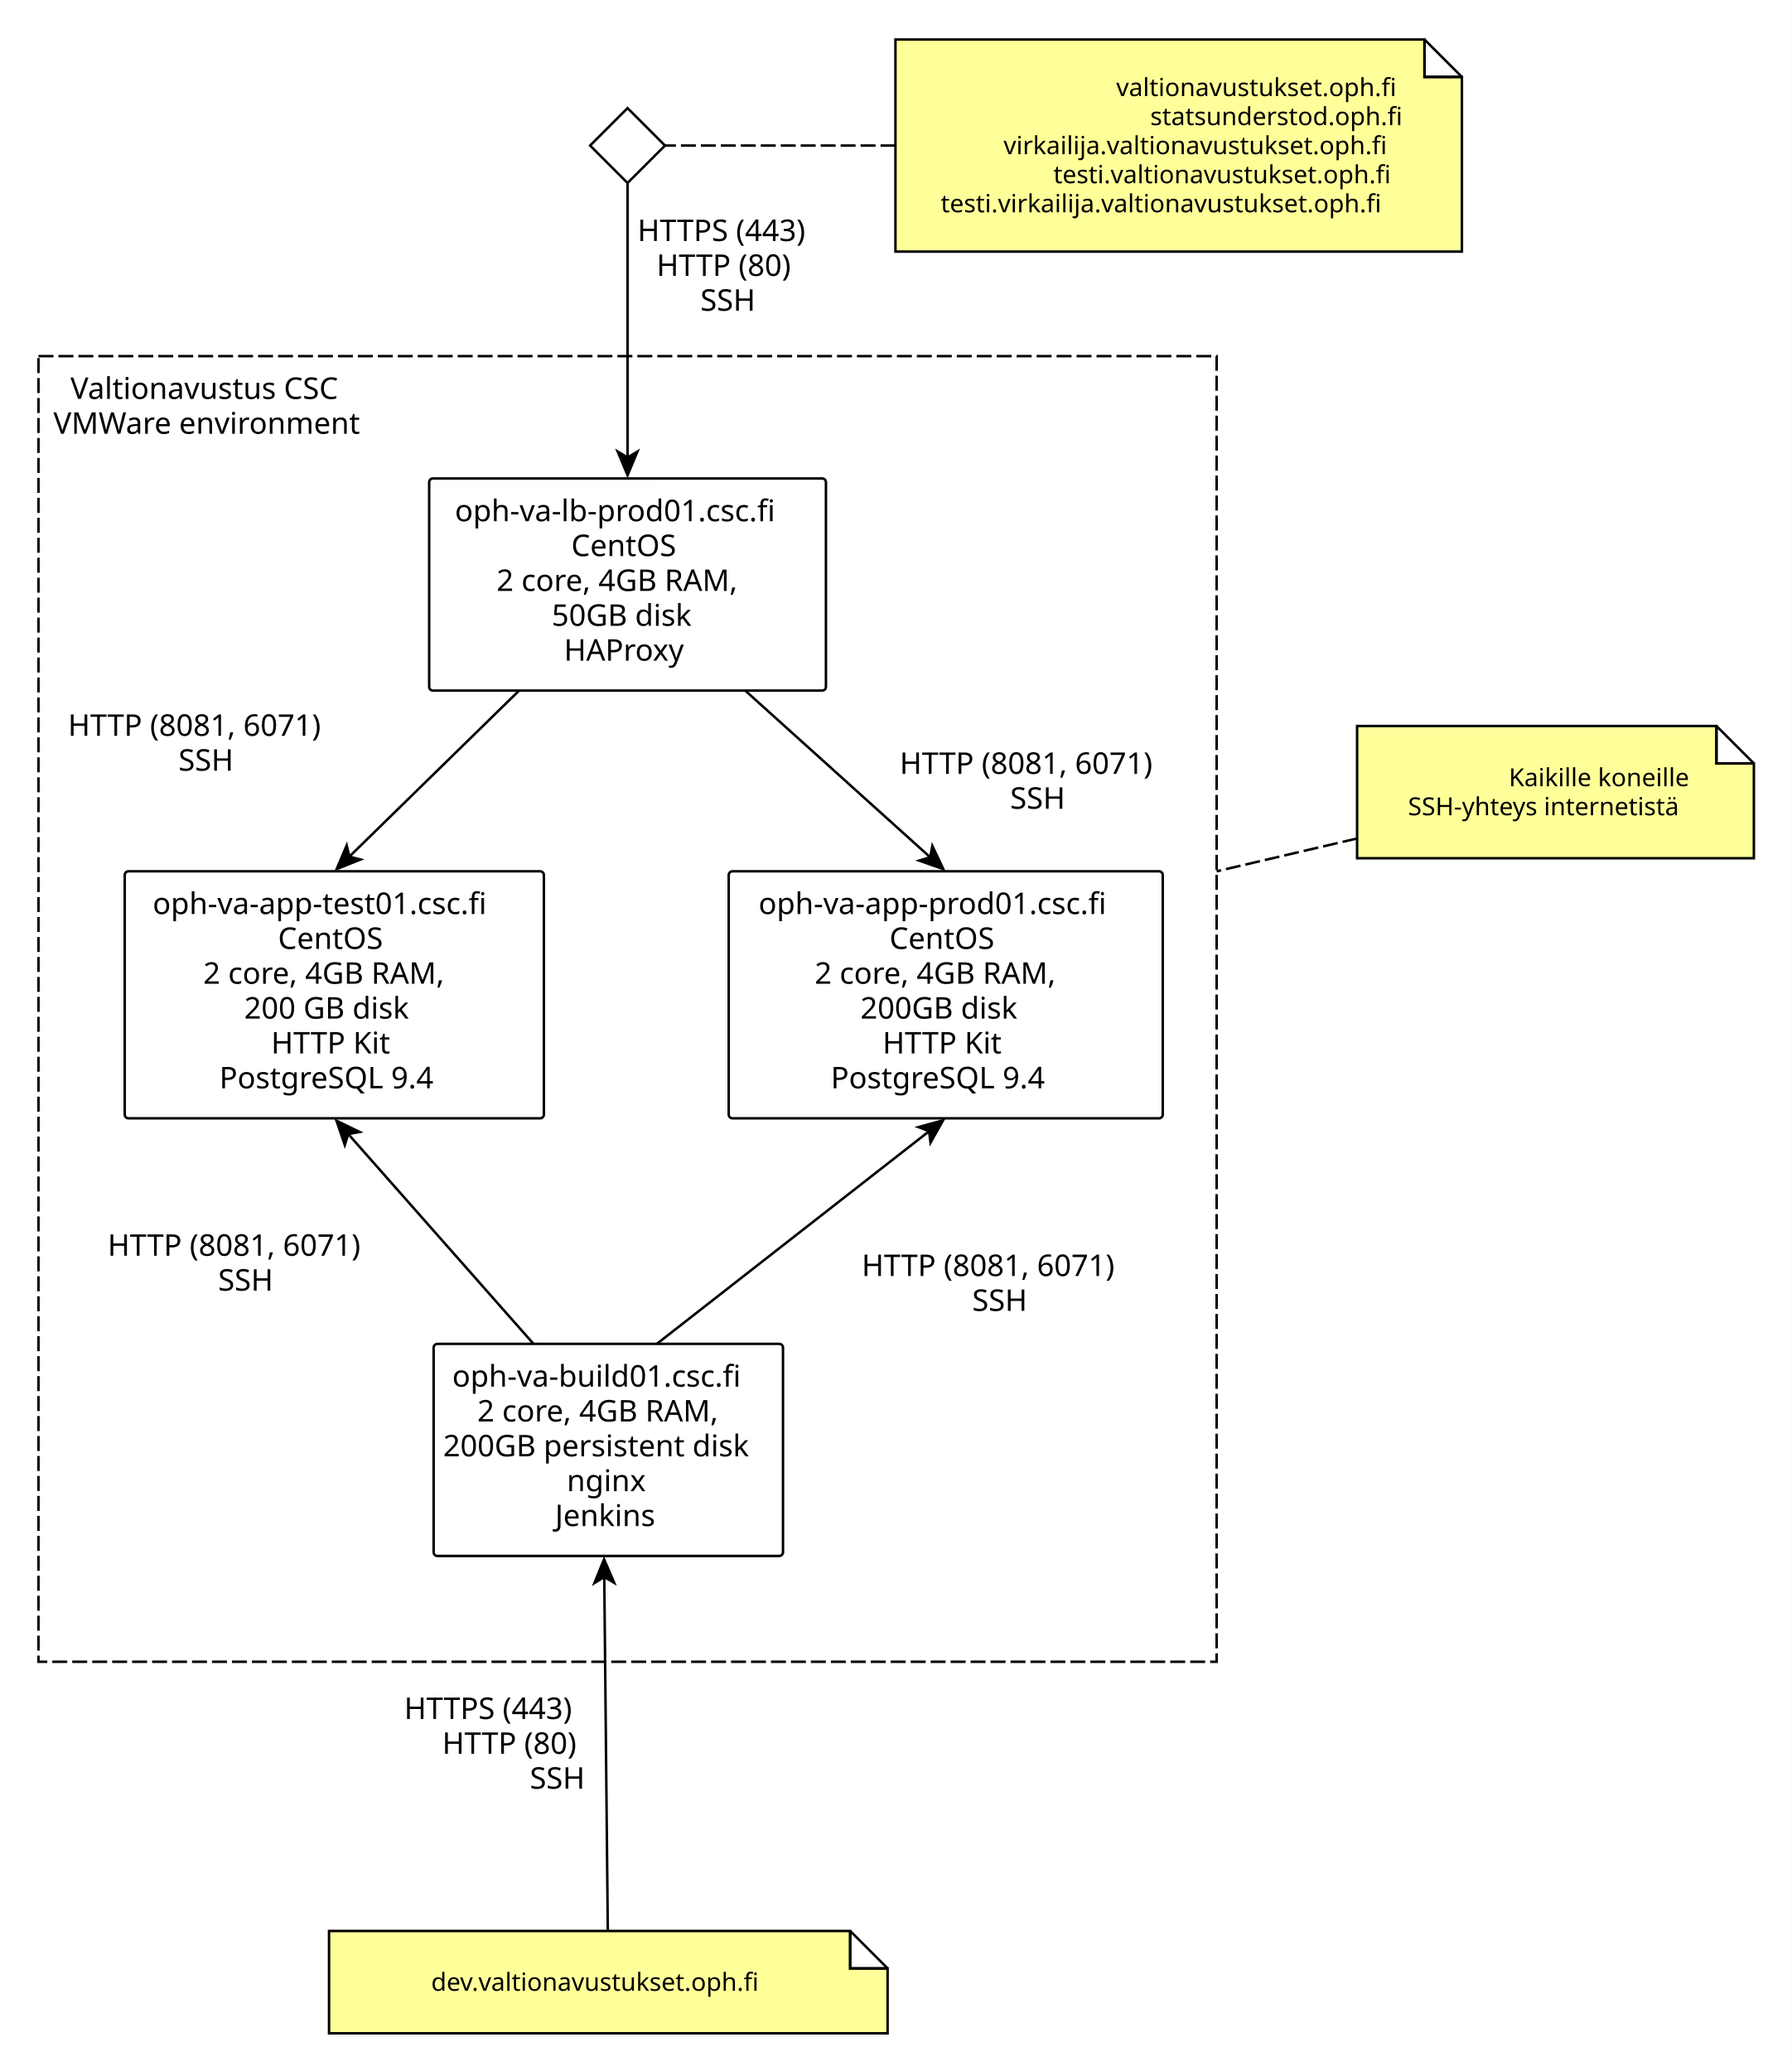
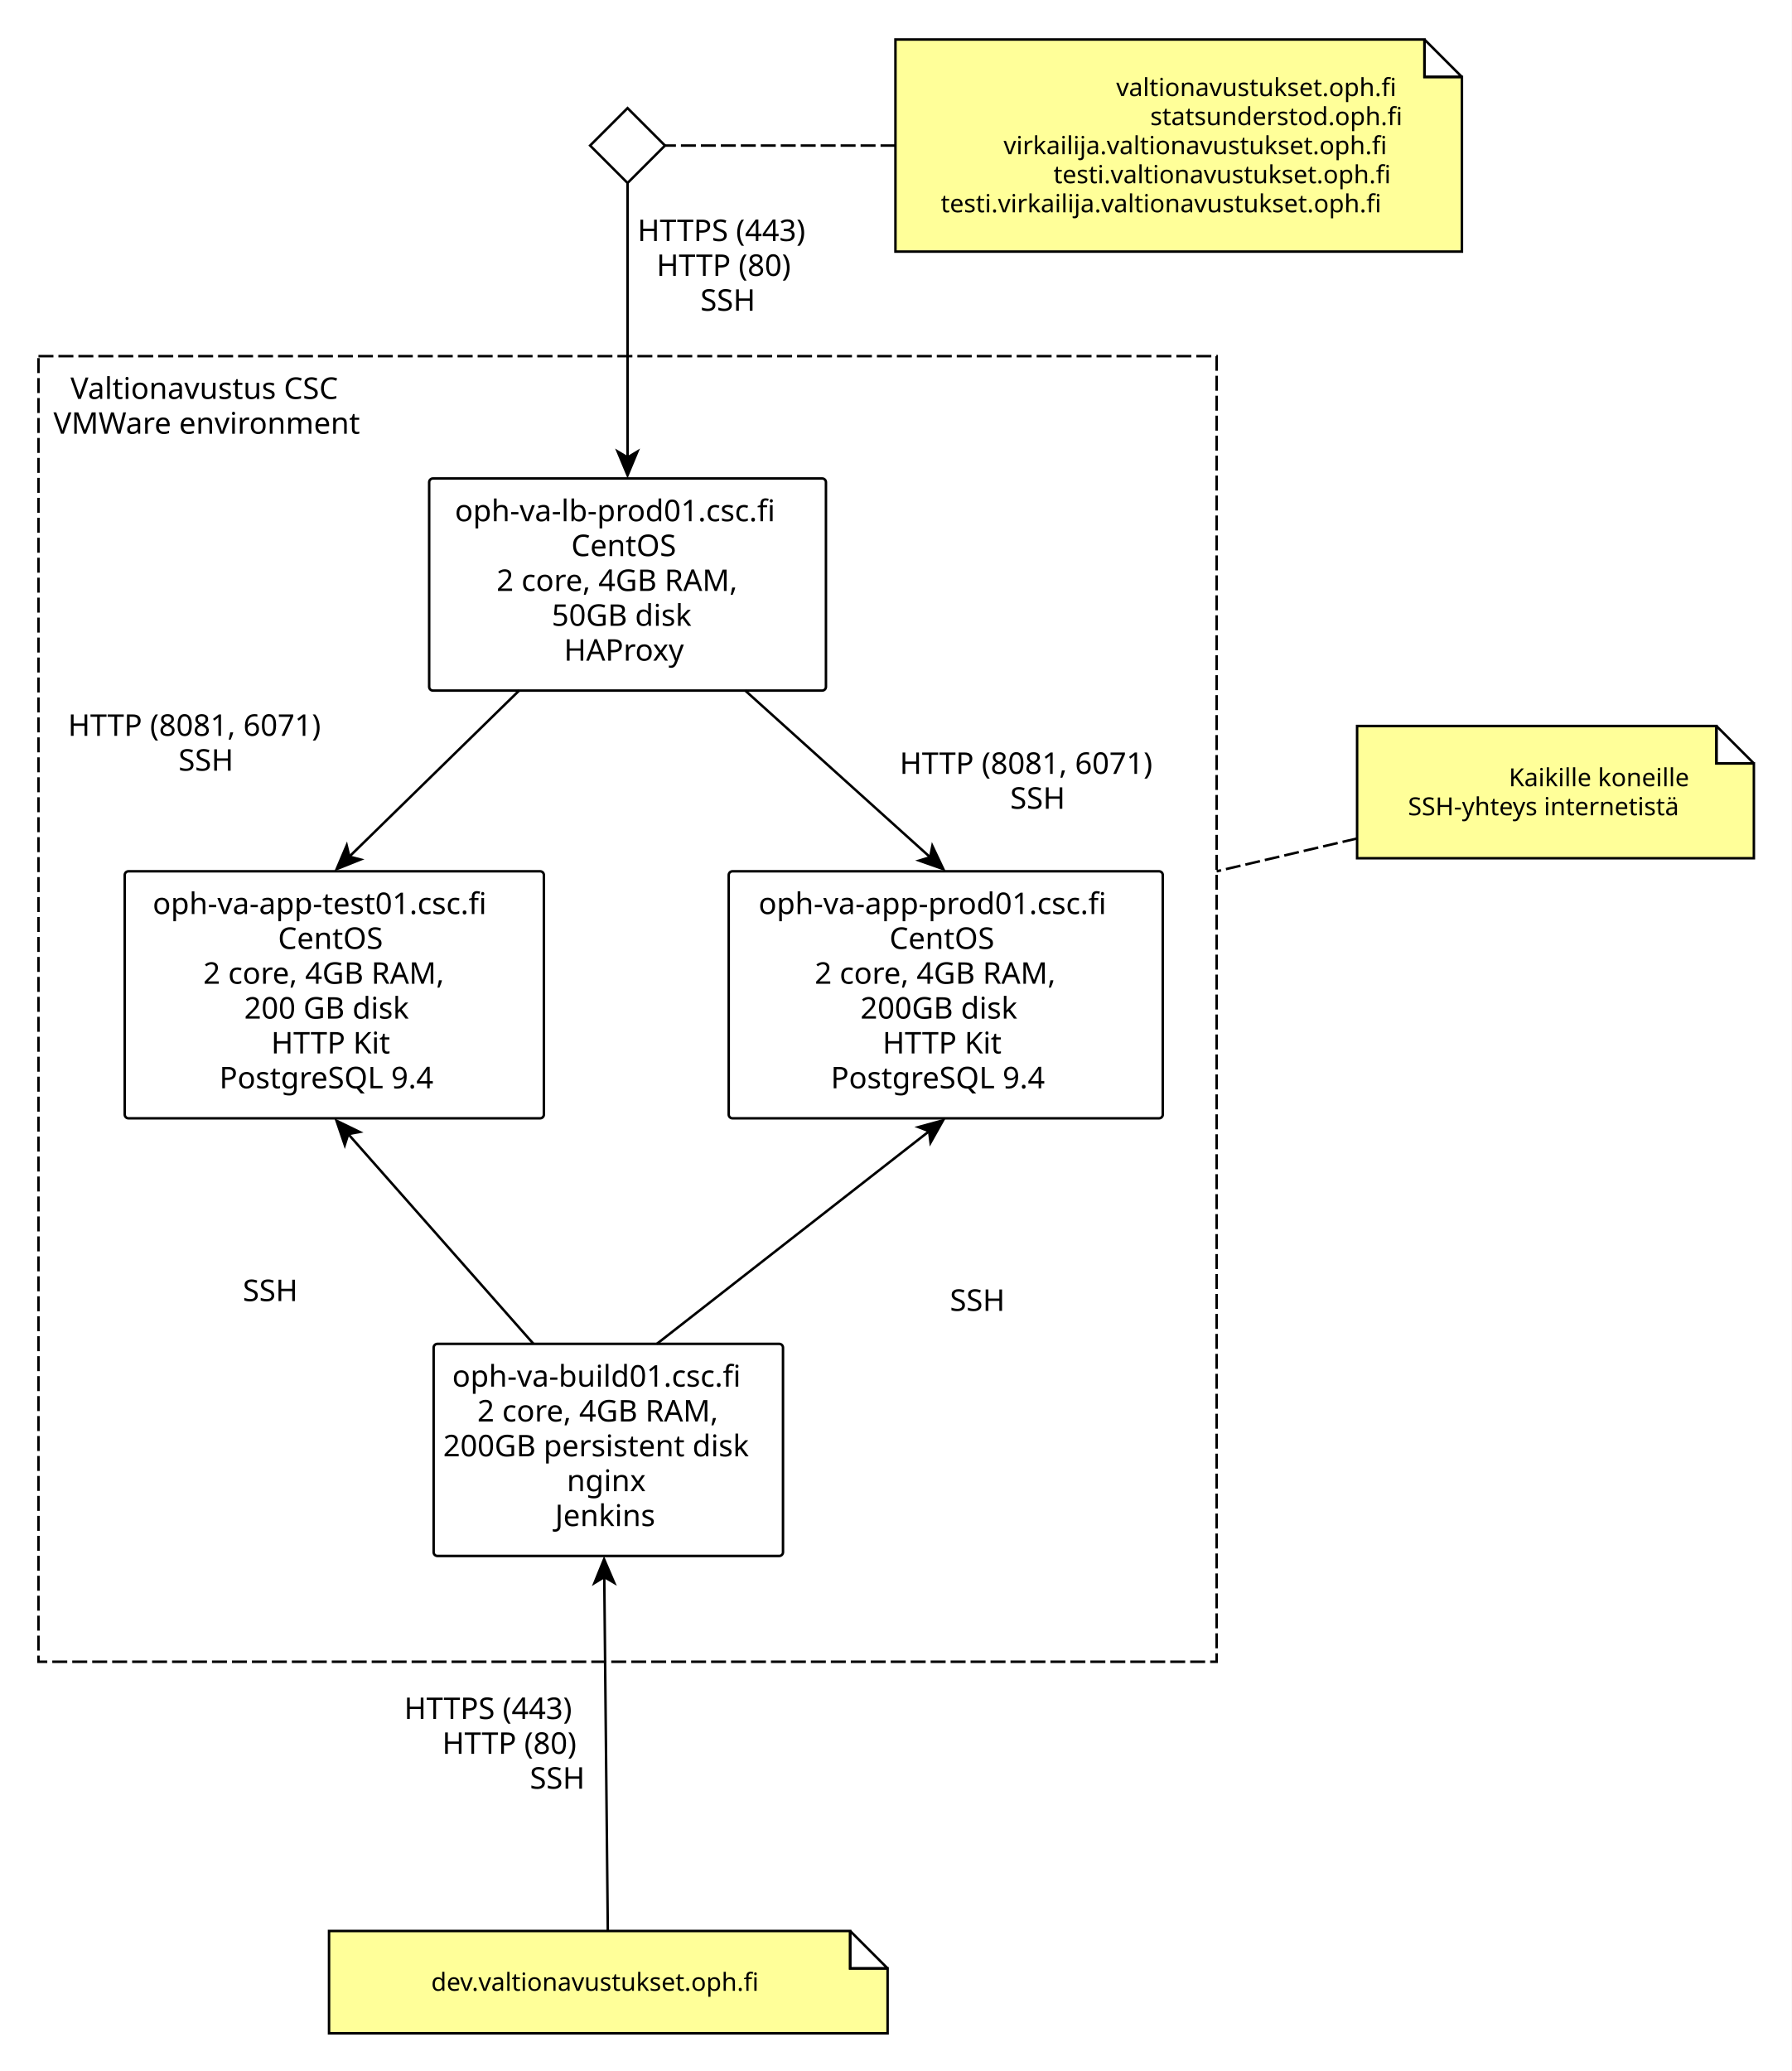
<svg xmlns="http://www.w3.org/2000/svg" fill-opacity="1" color-rendering="auto" color-interpolation="auto" text-rendering="auto" stroke="black" stroke-linecap="square" width="718" stroke-miterlimit="10" shape-rendering="auto" stroke-opacity="1" fill="black" stroke-dasharray="none" font-weight="normal" stroke-width="1" height="830" font-family="'Dialog'" font-style="normal" stroke-linejoin="miter" font-size="12px" stroke-dashoffset="0" image-rendering="auto">
  <defs id="genericDefs" />
  <g>
    <defs id="defs1">
      <linearGradient x1="367.023" gradientUnits="userSpaceOnUse" x2="403.353" y1="94.187" y2="147.937" id="linearGradient1" spreadMethod="pad">
        <stop stop-opacity="0.863" stop-color="rgb(255,255,255)" offset="0%" />
        <stop stop-opacity="0.126" stop-color="rgb(255,255,255)" offset="100%" />
      </linearGradient>
      <linearGradient x1="124.983" gradientUnits="userSpaceOnUse" x2="161.822" y1="94.187" y2="146.663" id="linearGradient2" spreadMethod="pad">
        <stop stop-opacity="0.863" stop-color="rgb(255,255,255)" offset="0%" />
        <stop stop-opacity="0.126" stop-color="rgb(255,255,255)" offset="100%" />
      </linearGradient>
      <linearGradient x1="248.775" gradientUnits="userSpaceOnUse" x2="280.642" y1="283.587" y2="327.774" id="linearGradient3" spreadMethod="pad">
        <stop stop-opacity="0.863" stop-color="rgb(255,255,255)" offset="0%" />
        <stop stop-opacity="0.126" stop-color="rgb(255,255,255)" offset="100%" />
      </linearGradient>
      <linearGradient x1="246.983" gradientUnits="userSpaceOnUse" x2="277.174" y1="-63.24" y2="-15.104" id="linearGradient4" spreadMethod="pad">
        <stop stop-opacity="0.863" stop-color="rgb(255,255,255)" offset="0%" />
        <stop stop-opacity="0.126" stop-color="rgb(255,255,255)" offset="100%" />
      </linearGradient>
      <clipPath clipPathUnits="userSpaceOnUse" id="clipPath1">
        <path d="M0 0 L718 0 L718 830 L0 830 L0 0 Z" />
      </clipPath>
      <clipPath clipPathUnits="userSpaceOnUse" id="clipPath2">
        <path d="M75 -255 L793 -255 L793 575 L75 575 L75 -255 Z" />
      </clipPath>
    </defs>
    <g fill="white" text-rendering="geometricPrecision" shape-rendering="geometricPrecision" transform="translate(-75,255)" stroke="white">
      <rect x="75" width="718" height="830" y="-255" clip-path="url(#clipPath2)" stroke="none" />
    </g>
    <g text-rendering="geometricPrecision" stroke-miterlimit="1.45" shape-rendering="geometricPrecision" font-family="sans-serif" transform="matrix(1,0,0,1,-75,255)" stroke-linecap="butt">
      <text x="103.24" xml:space="preserve" y="-95.128" clip-path="url(#clipPath2)" stroke="none">Valtionavustus CSC</text>
      <text x="96.414" xml:space="preserve" y="-81.159" clip-path="url(#clipPath2)" stroke="none">VMWare environment</text>
      <rect x="90.414" y="-112.267" clip-path="url(#clipPath2)" fill="none" width="472.139" stroke-dasharray="6,2" height="523.254" />
    </g>
    <g text-rendering="geometricPrecision" stroke-miterlimit="1.45" shape-rendering="geometricPrecision" transform="matrix(1,0,0,1,-75,255)" stroke-linecap="butt">
      <rect x="367.023" y="94.187" clip-path="url(#clipPath2)" fill="none" width="173.94" rx="1.5" ry="1.5" height="99" />
    </g>
    <g fill="url(#linearGradient1)" text-rendering="geometricPrecision" shape-rendering="geometricPrecision" transform="matrix(1,0,0,1,-75,255)" stroke="url(#linearGradient1)">
      <path d="M367.773 97.187 Q367.773 94.937 370.023 94.937 L477.084 94.937 Q479.334 94.937 479.334 97.187 Q479.334 99.437 425.804 136.037 Q372.273 172.637 370.023 172.637 Q367.773 172.637 367.773 170.387 Z" stroke="none" clip-path="url(#clipPath2)" />
    </g>
    <g text-rendering="geometricPrecision" stroke-miterlimit="1.45" shape-rendering="geometricPrecision" font-family="sans-serif" transform="matrix(1,0,0,1,-75,255)" stroke-linecap="butt">
      <text x="378.988" xml:space="preserve" y="111.325" clip-path="url(#clipPath2)" stroke="none">oph-va-app-prod01.csc.fi</text>
      <text x="431.426" xml:space="preserve" y="125.294" clip-path="url(#clipPath2)" stroke="none">CentOS</text>
      <text x="401.479" xml:space="preserve" y="139.263" clip-path="url(#clipPath2)" stroke="none">2 core, 4GB RAM,</text>
      <text x="419.792" xml:space="preserve" y="153.232" clip-path="url(#clipPath2)" stroke="none">200GB disk</text>
      <text x="428.672" xml:space="preserve" y="167.2" clip-path="url(#clipPath2)" stroke="none">HTTP Kit</text>
      <text x="407.936" xml:space="preserve" y="181.169" clip-path="url(#clipPath2)" stroke="none">PostgreSQL 9.4</text>
    </g>
    <g text-rendering="geometricPrecision" stroke-miterlimit="1.45" shape-rendering="geometricPrecision" transform="matrix(1,0,0,1,-75,255)" stroke-linecap="butt">
      <rect x="124.983" y="94.187" clip-path="url(#clipPath2)" fill="none" width="167.964" rx="1.5" ry="1.5" height="99" />
    </g>
    <g fill="url(#linearGradient2)" text-rendering="geometricPrecision" shape-rendering="geometricPrecision" transform="matrix(1,0,0,1,-75,255)" stroke="url(#linearGradient2)">
      <path d="M125.733 97.187 Q125.733 94.937 127.983 94.937 L231.16 94.937 Q233.41 94.937 233.41 97.187 Q233.41 99.437 181.822 136.037 Q130.233 172.637 127.983 172.637 Q125.733 172.637 125.733 170.387 Z" stroke="none" clip-path="url(#clipPath2)" />
    </g>
    <g text-rendering="geometricPrecision" stroke-miterlimit="1.45" shape-rendering="geometricPrecision" font-family="sans-serif" transform="matrix(1,0,0,1,-75,255)" stroke-linecap="butt">
      <text x="136.192" xml:space="preserve" y="111.325" clip-path="url(#clipPath2)" stroke="none">oph-va-app-test01.csc.fi</text>
      <text x="186.398" xml:space="preserve" y="125.294" clip-path="url(#clipPath2)" stroke="none">CentOS</text>
      <text x="156.451" xml:space="preserve" y="139.263" clip-path="url(#clipPath2)" stroke="none">2 core, 4GB RAM,</text>
      <text x="172.857" xml:space="preserve" y="153.232" clip-path="url(#clipPath2)" stroke="none">200 GB disk</text>
      <text x="183.644" xml:space="preserve" y="167.2" clip-path="url(#clipPath2)" stroke="none">HTTP Kit</text>
      <text x="162.908" xml:space="preserve" y="181.169" clip-path="url(#clipPath2)" stroke="none">PostgreSQL 9.4</text>
    </g>
    <g text-rendering="geometricPrecision" stroke-miterlimit="1.45" shape-rendering="geometricPrecision" transform="matrix(1,0,0,1,-75,255)" stroke-linecap="butt">
      <rect x="248.775" y="283.587" clip-path="url(#clipPath2)" fill="none" width="140" rx="1.5" ry="1.5" height="85" />
    </g>
    <g fill="url(#linearGradient3)" text-rendering="geometricPrecision" shape-rendering="geometricPrecision" transform="matrix(1,0,0,1,-75,255)" stroke="url(#linearGradient3)">
      <path d="M249.525 286.587 Q249.525 284.337 251.775 284.337 L336.775 284.337 Q339.025 284.337 339.025 286.587 Q339.025 288.837 296.525 319.837 Q254.025 350.837 251.775 350.837 Q249.525 350.837 249.525 348.587 Z" stroke="none" clip-path="url(#clipPath2)" />
    </g>
    <g text-rendering="geometricPrecision" stroke-miterlimit="1.45" shape-rendering="geometricPrecision" font-family="sans-serif" transform="matrix(1,0,0,1,-75,255)" stroke-linecap="butt">
      <text x="256.229" xml:space="preserve" y="300.726" clip-path="url(#clipPath2)" stroke="none">oph-va-build01.csc.fi</text>
      <text x="266.26" xml:space="preserve" y="314.695" clip-path="url(#clipPath2)" stroke="none">2 core, 4GB RAM,</text>
      <text x="252.581" xml:space="preserve" y="328.663" clip-path="url(#clipPath2)" stroke="none">200GB persistent disk</text>
      <text x="302.143" xml:space="preserve" y="342.632" clip-path="url(#clipPath2)" stroke="none">nginx</text>
      <text x="297.441" xml:space="preserve" y="356.601" clip-path="url(#clipPath2)" stroke="none">Jenkins</text>
    </g>
    <g text-rendering="geometricPrecision" stroke-miterlimit="1.45" shape-rendering="geometricPrecision" transform="matrix(1,0,0,1,-75,255)" stroke-linecap="butt">
      <rect x="246.983" y="-63.24" clip-path="url(#clipPath2)" fill="none" width="159" rx="1.5" ry="1.5" height="85" />
    </g>
    <g fill="url(#linearGradient4)" text-rendering="geometricPrecision" shape-rendering="geometricPrecision" transform="matrix(1,0,0,1,-75,255)" stroke="url(#linearGradient4)">
      <path d="M247.733 -60.24 Q247.733 -62.49 249.983 -62.49 L347.333 -62.49 Q349.583 -62.49 349.583 -60.24 Q349.583 -57.99 300.908 -26.99 Q252.233 4.01 249.983 4.01 Q247.733 4.01 247.733 1.76 Z" stroke="none" clip-path="url(#clipPath2)" />
    </g>
    <g text-rendering="geometricPrecision" stroke-miterlimit="1.45" shape-rendering="geometricPrecision" font-family="sans-serif" transform="matrix(1,0,0,1,-75,255)" stroke-linecap="butt">
      <text x="257.296" xml:space="preserve" y="-46.101" clip-path="url(#clipPath2)" stroke="none">oph-va-lb-prod01.csc.fi</text>
      <text x="303.916" xml:space="preserve" y="-32.133" clip-path="url(#clipPath2)" stroke="none">CentOS</text>
      <text x="273.969" xml:space="preserve" y="-18.164" clip-path="url(#clipPath2)" stroke="none">2 core, 4GB RAM,</text>
      <text x="296.099" xml:space="preserve" y="-4.195" clip-path="url(#clipPath2)" stroke="none">50GB disk</text>
      <text x="301.01" xml:space="preserve" y="9.774" clip-path="url(#clipPath2)" stroke="none">HAProxy</text>
    </g>
    <g fill="white" text-rendering="geometricPrecision" shape-rendering="geometricPrecision" transform="matrix(1,0,0,1,-75,255)" stroke="white">
      <path d="M311.483 -196.667 L326.483 -211.667 L341.483 -196.667 L326.483 -181.667 Z" fill-rule="evenodd" clip-path="url(#clipPath2)" stroke="none" />
    </g>
    <g text-rendering="geometricPrecision" stroke-miterlimit="1.45" shape-rendering="geometricPrecision" transform="matrix(1,0,0,1,-75,255)" stroke-linecap="butt">
      <path fill="none" d="M311.483 -196.667 L326.483 -211.667 L341.483 -196.667 L326.483 -181.667 Z" fill-rule="evenodd" clip-path="url(#clipPath2)" />
    </g>
    <g fill="rgb(255,255,153)" text-rendering="geometricPrecision" shape-rendering="geometricPrecision" transform="matrix(1,0,0,1,-75,255)" stroke="rgb(255,255,153)">
      <path d="M433.837 -239.167 L645.837 -239.167 L645.837 -224.167 L660.837 -224.167 L660.837 -154.167 L433.837 -154.167 Z" stroke="none" clip-path="url(#clipPath2)" />
      <path fill="white" d="M645.837 -239.167 L645.837 -224.167 L660.837 -224.167 Z" clip-path="url(#clipPath2)" fill-rule="evenodd" stroke="none" />
    </g>
    <g text-rendering="geometricPrecision" stroke-miterlimit="1.45" shape-rendering="geometricPrecision" transform="matrix(1,0,0,1,-75,255)" stroke-linecap="butt">
      <path fill="none" d="M433.837 -239.167 L645.837 -239.167 L645.837 -224.167 L660.837 -224.167 L660.837 -154.167 L433.837 -154.167 Z" clip-path="url(#clipPath2)" />
      <path fill="none" d="M645.837 -239.167 L645.837 -224.167 L660.837 -224.167 Z" clip-path="url(#clipPath2)" fill-rule="evenodd" />
      <text x="522.308" font-size="10px" y="-216.486" clip-path="url(#clipPath2)" font-family="sans-serif" stroke="none" xml:space="preserve">valtionavustukset.oph.fi</text>
      <text x="535.94" font-size="10px" y="-204.845" clip-path="url(#clipPath2)" font-family="sans-serif" stroke="none" xml:space="preserve">statsunderstod.oph.fi</text>
      <text x="477.161" font-size="10px" y="-193.205" clip-path="url(#clipPath2)" font-family="sans-serif" stroke="none" xml:space="preserve">virkailija.valtionavustukset.oph.fi</text>
      <text x="497.147" font-size="10px" y="-181.564" clip-path="url(#clipPath2)" font-family="sans-serif" stroke="none" xml:space="preserve">testi.valtionavustukset.oph.fi</text>
      <text x="452" font-size="10px" y="-169.923" clip-path="url(#clipPath2)" font-family="sans-serif" stroke="none" xml:space="preserve">testi.virkailija.valtionavustukset.oph.fi</text>
    </g>
    <g fill="rgb(255,255,153)" text-rendering="geometricPrecision" shape-rendering="geometricPrecision" transform="matrix(1,0,0,1,-75,255)" stroke="rgb(255,255,153)">
      <path d="M618.837 35.96 L762.837 35.96 L762.837 50.96 L777.837 50.96 L777.837 88.96 L618.837 88.96 Z" stroke="none" clip-path="url(#clipPath2)" />
      <path fill="white" d="M762.837 35.96 L762.837 50.96 L777.837 50.96 Z" clip-path="url(#clipPath2)" fill-rule="evenodd" stroke="none" />
    </g>
    <g text-rendering="geometricPrecision" stroke-miterlimit="1.45" shape-rendering="geometricPrecision" transform="matrix(1,0,0,1,-75,255)" stroke-linecap="butt">
      <path fill="none" d="M618.837 35.96 L762.837 35.96 L762.837 50.96 L777.837 50.96 L777.837 88.96 L618.837 88.96 Z" clip-path="url(#clipPath2)" />
      <path fill="none" d="M762.837 35.96 L762.837 50.96 L777.837 50.96 Z" clip-path="url(#clipPath2)" fill-rule="evenodd" />
      <text x="679.633" font-size="10px" y="60.102" clip-path="url(#clipPath2)" font-family="sans-serif" stroke="none" xml:space="preserve">Kaikille koneille</text>
      <text x="639.233" font-size="10px" y="71.743" clip-path="url(#clipPath2)" font-family="sans-serif" stroke="none" xml:space="preserve">SSH-yhteys internetistä</text>
    </g>
    <g fill="rgb(255,255,153)" text-rendering="geometricPrecision" shape-rendering="geometricPrecision" transform="matrix(1,0,0,1,-75,255)" stroke="rgb(255,255,153)">
      <path d="M206.856 518.887 L415.693 518.887 L415.693 533.887 L430.693 533.887 L430.693 559.887 L206.856 559.887 Z" stroke="none" clip-path="url(#clipPath2)" />
      <path fill="white" d="M415.693 518.887 L415.693 533.887 L430.693 533.887 Z" clip-path="url(#clipPath2)" fill-rule="evenodd" stroke="none" />
    </g>
    <g text-rendering="geometricPrecision" stroke-miterlimit="1.45" shape-rendering="geometricPrecision" transform="matrix(1,0,0,1,-75,255)" stroke-linecap="butt">
      <path fill="none" d="M206.856 518.887 L415.693 518.887 L415.693 533.887 L430.693 533.887 L430.693 559.887 L206.856 559.887 Z" clip-path="url(#clipPath2)" />
      <path fill="none" d="M415.693 518.887 L415.693 533.887 L430.693 533.887 Z" clip-path="url(#clipPath2)" fill-rule="evenodd" />
      <text x="247.793" font-size="10px" y="542.849" clip-path="url(#clipPath2)" font-family="sans-serif" stroke="none" xml:space="preserve">dev.valtionavustukset.oph.fi</text>
      <path fill="none" d="M288.776 283.563 L214.28 199.183" clip-path="url(#clipPath2)" />
      <path d="M208.985 193.185 L213.179 205.49 L214.941 199.932 L220.675 198.872 Z" clip-path="url(#clipPath2)" stroke="none" />
-       <text x="118.138" xml:space="preserve" y="248.278" clip-path="url(#clipPath2)" font-family="sans-serif" stroke="none">HTTP (8081, 6071)</text>
-       <text x="162.411" xml:space="preserve" y="262.247" clip-path="url(#clipPath2)" font-family="sans-serif" stroke="none">SSH</text>
+       <text x="172.285" xml:space="preserve" y="266.446" clip-path="url(#clipPath2)" font-family="sans-serif" stroke="none">SSH</text>
      <path fill="none" d="M338.217 283.579 L447.66 198.106" clip-path="url(#clipPath2)" />
      <path d="M453.965 193.182 L441.43 196.627 L446.872 198.721 L447.585 204.508 Z" clip-path="url(#clipPath2)" stroke="none" />
-       <text x="420.307" xml:space="preserve" y="256.399" clip-path="url(#clipPath2)" font-family="sans-serif" stroke="none">HTTP (8081, 6071)</text>
-       <text x="464.58" xml:space="preserve" y="270.368" clip-path="url(#clipPath2)" font-family="sans-serif" stroke="none">SSH</text>
+       <text x="455.657" xml:space="preserve" y="270.353" clip-path="url(#clipPath2)" font-family="sans-serif" stroke="none">SSH</text>
      <path fill="none" d="M373.646 21.768 L448.051 88.83" clip-path="url(#clipPath2)" />
      <path d="M453.993 94.186 L448.427 82.438 L447.308 88.161 L441.732 89.866 Z" clip-path="url(#clipPath2)" stroke="none" />
      <text x="435.532" xml:space="preserve" y="55.143" clip-path="url(#clipPath2)" font-family="sans-serif" stroke="none">HTTP (8081, 6071)</text>
      <text x="479.806" xml:space="preserve" y="69.112" clip-path="url(#clipPath2)" font-family="sans-serif" stroke="none">SSH</text>
      <path fill="none" d="M283.017 21.777 L214.702 88.598" clip-path="url(#clipPath2)" />
      <path d="M208.983 94.192 L221.058 89.375 L215.417 87.899 L214.066 82.227 Z" clip-path="url(#clipPath2)" stroke="none" />
      <text x="102.248" xml:space="preserve" y="39.893" clip-path="url(#clipPath2)" font-family="sans-serif" stroke="none">HTTP (8081, 6071)</text>
      <text x="146.521" xml:space="preserve" y="53.862" clip-path="url(#clipPath2)" font-family="sans-serif" stroke="none">SSH</text>
      <path fill="none" d="M326.483 -181.65 L326.483 -71.24" clip-path="url(#clipPath2)" />
      <path d="M326.483 -63.24 L331.483 -75.24 L326.483 -72.24 L321.483 -75.24 Z" clip-path="url(#clipPath2)" stroke="none" />
      <text x="330.483" xml:space="preserve" y="-158.403" clip-path="url(#clipPath2)" font-family="sans-serif" stroke="none">HTTPS (443)</text>
      <text x="338.109" xml:space="preserve" y="-144.434" clip-path="url(#clipPath2)" font-family="sans-serif" stroke="none">HTTP (80)</text>
      <text x="355.664" xml:space="preserve" y="-130.465" clip-path="url(#clipPath2)" font-family="sans-serif" stroke="none">SSH</text>
      <path fill="none" stroke-dasharray="6,2" d="M433.864 -196.667 L341.505 -196.667" clip-path="url(#clipPath2)" />
      <path fill="none" stroke-dasharray="6,2" d="M618.855 81.035 L562.553 94.192" clip-path="url(#clipPath2)" />
      <path fill="none" d="M318.57 518.914 L317.144 376.596" clip-path="url(#clipPath2)" />
      <path d="M317.064 368.596 L312.185 380.646 L317.154 377.596 L322.184 380.546 Z" clip-path="url(#clipPath2)" stroke="none" />
      <text x="236.968" xml:space="preserve" y="433.923" clip-path="url(#clipPath2)" font-family="sans-serif" stroke="none">HTTPS (443)</text>
      <text x="252.22" xml:space="preserve" y="447.892" clip-path="url(#clipPath2)" font-family="sans-serif" stroke="none">HTTP (80)</text>
      <text x="287.329" xml:space="preserve" y="461.86" clip-path="url(#clipPath2)" font-family="sans-serif" stroke="none">SSH</text>
    </g>
  </g>
</svg>
